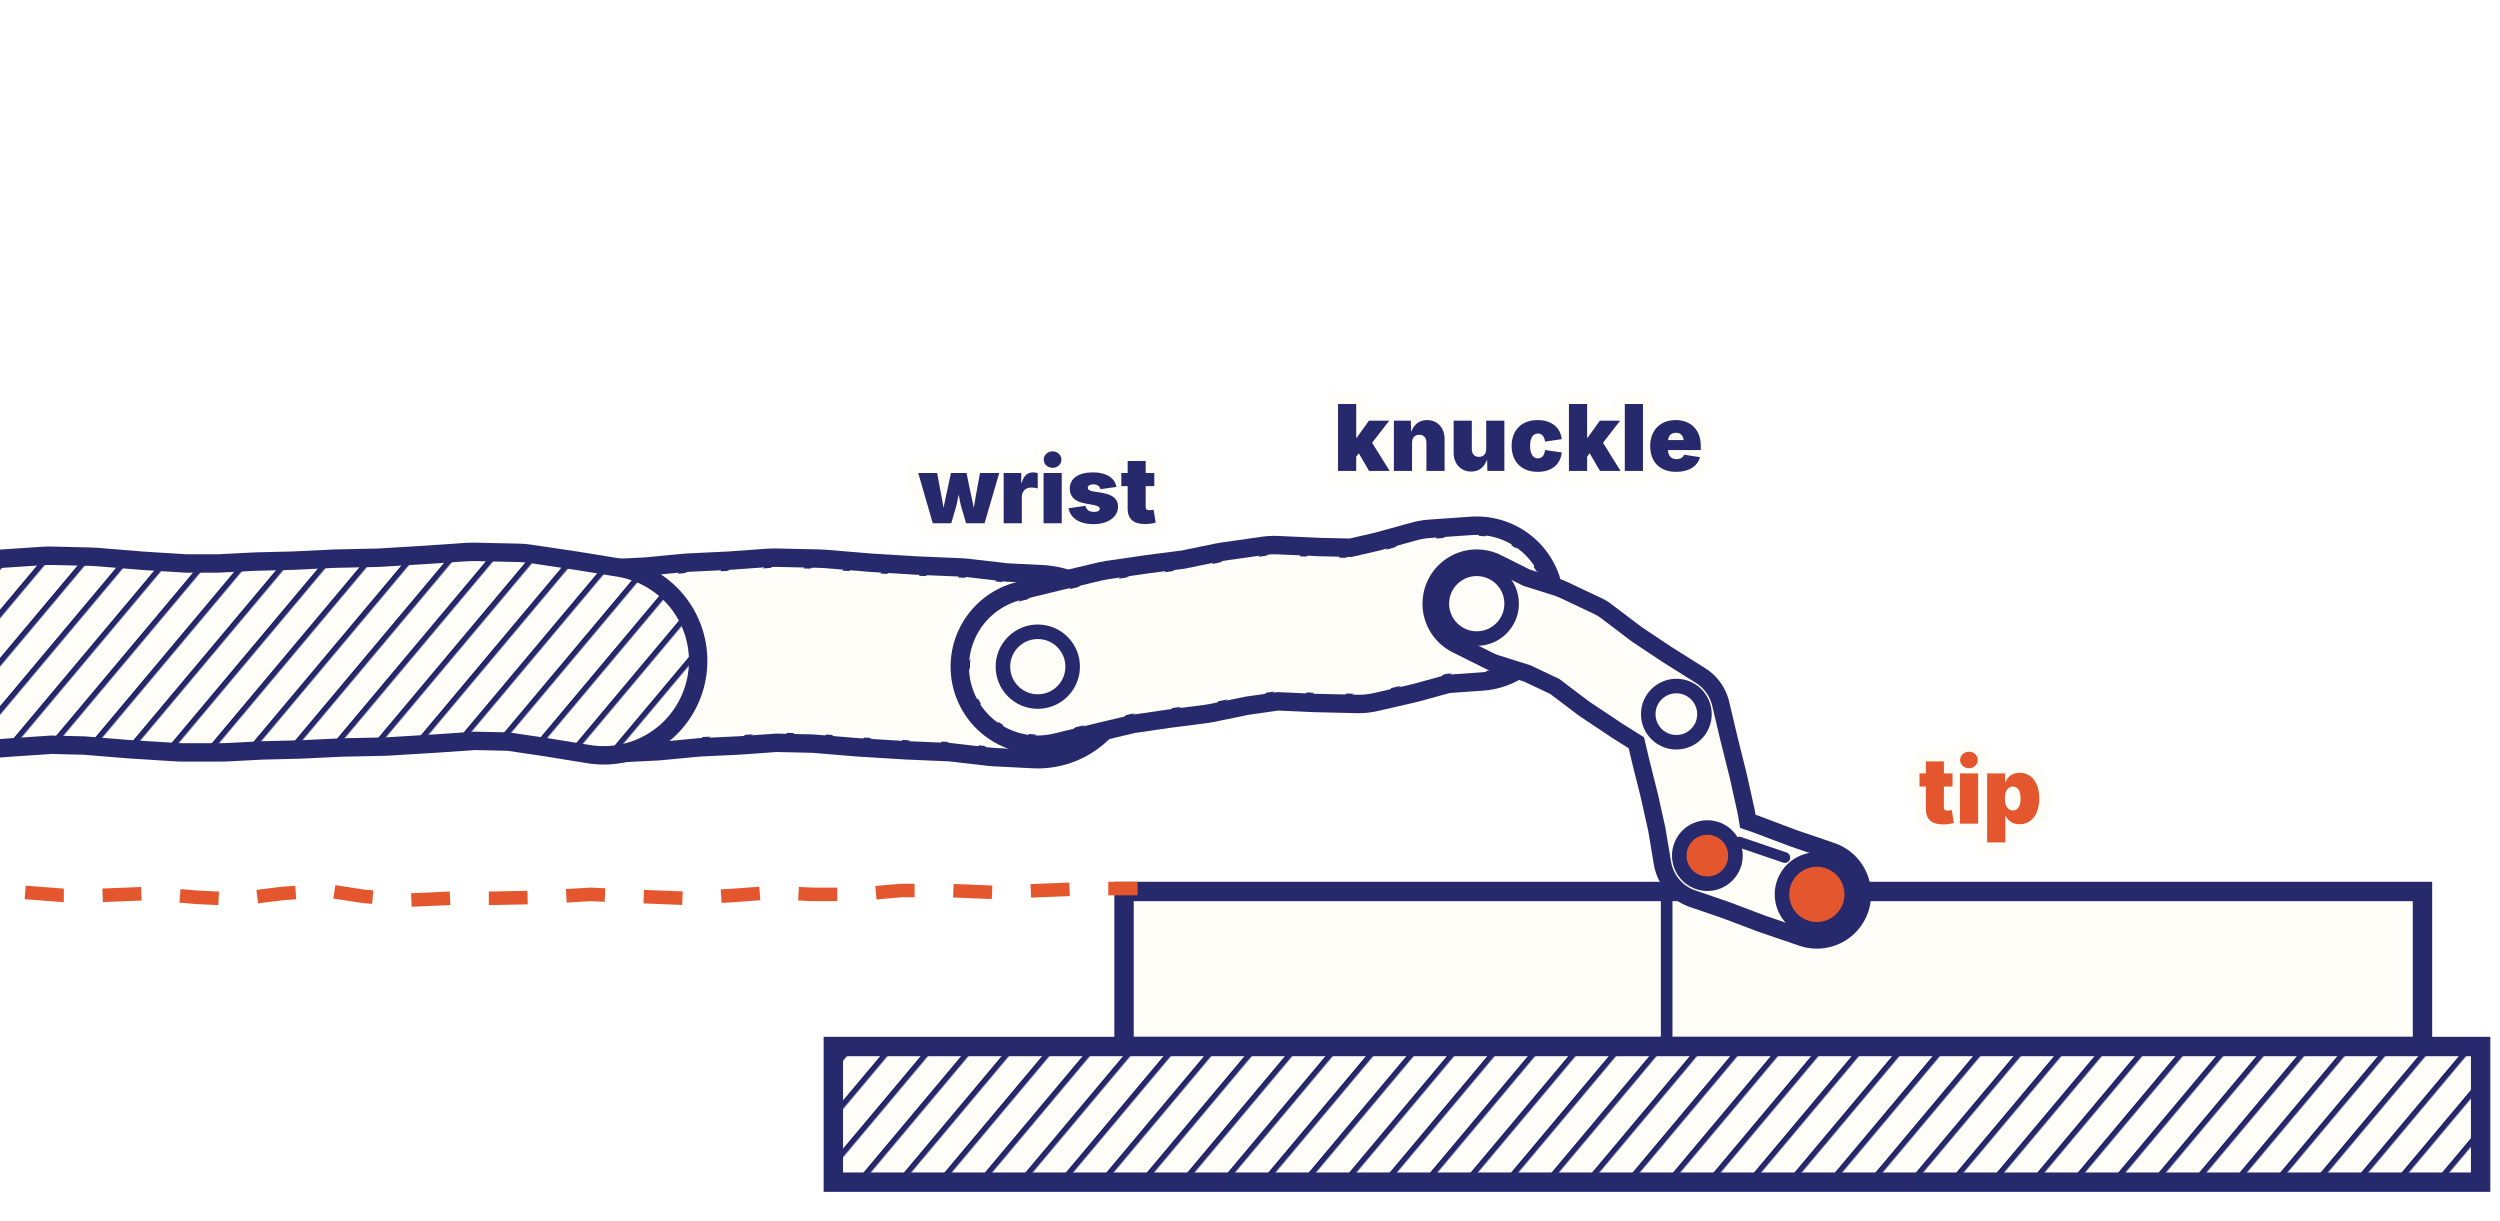
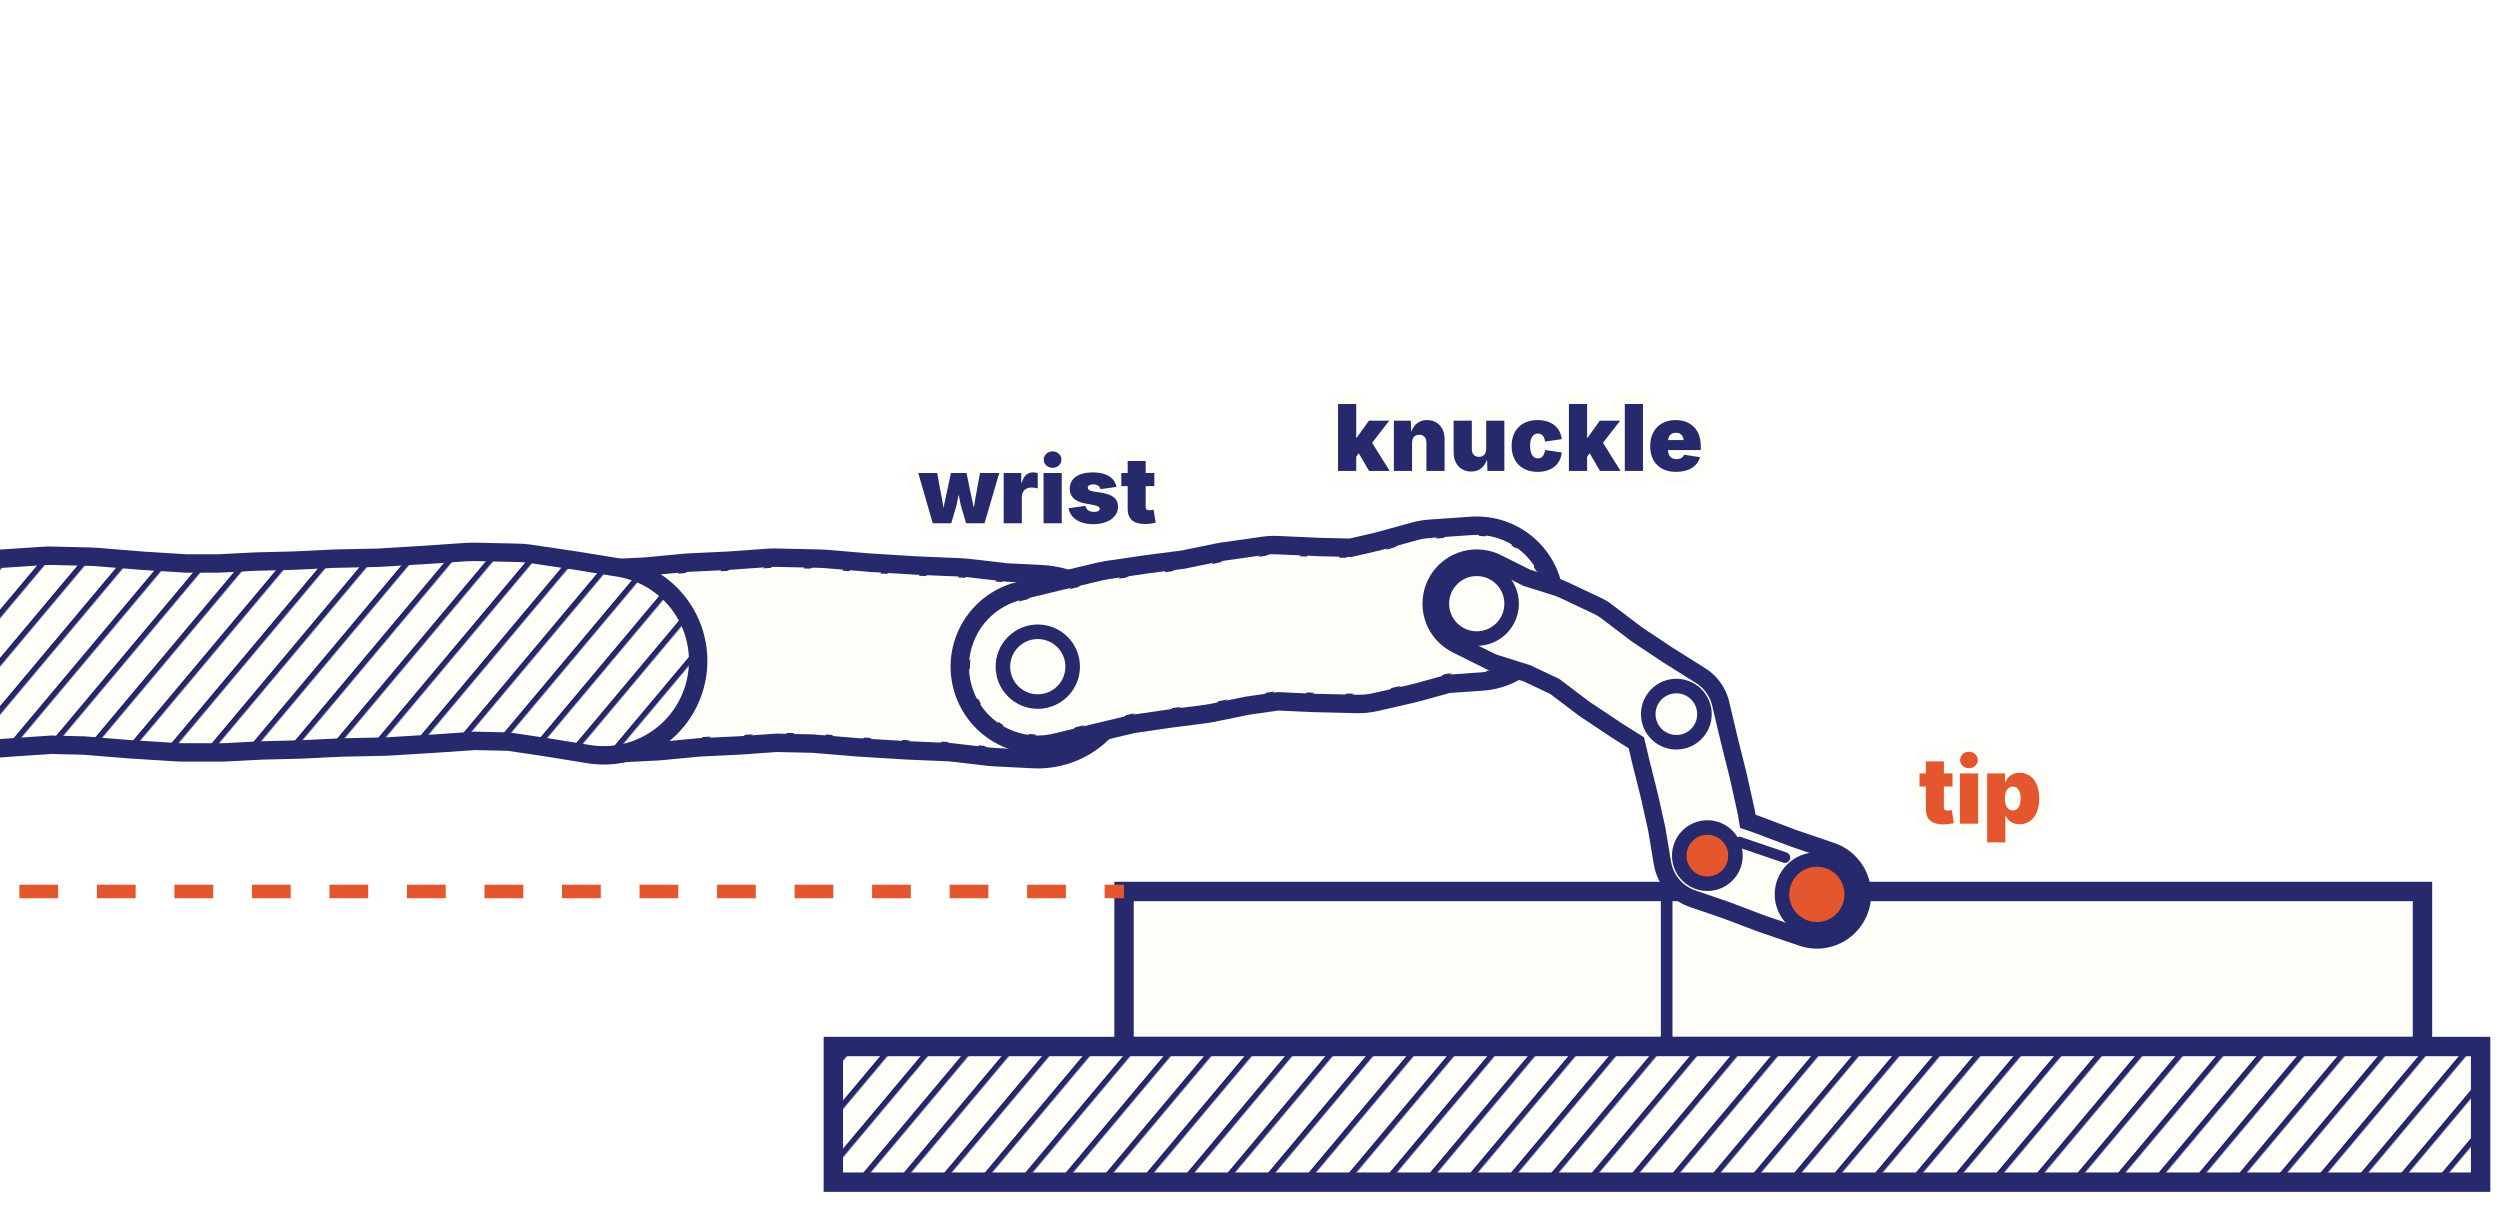
<svg xmlns="http://www.w3.org/2000/svg" viewBox="34 26 258 126" width="516" height="252">
  <defs>
    <pattern id="hgnail20" width="3.2" height="3.2" patternUnits="userSpaceOnUse" patternTransform="rotate(40)">
      <rect width="3.2" height="3.2" fill="#fffdf7" />
      <line x1="0" y1="0" x2="0" y2="3.2" stroke="#26296b" stroke-width="1.15" />
    </pattern>
  </defs>
  <rect x="150" y="118" width="134" height="16" fill="#fffdf7" stroke="#26296b" stroke-width="2" />
  <line x1="206.0" y1="118.0" x2="206.0" y2="134.0" stroke="#26296b" stroke-width="1.2" stroke-linecap="round" />
  <path d="M120,134 L290,134 L290,148 L120,148 Z" fill="url(#hgnail20)" stroke="#26296b" stroke-width="2" />
-   <path d="M36.6 118.1l3.9.3 4 0 5-.2 4.8.4 4.1.2 4.8-.6 4.4-.3 3.9.6 4.5.4 4.5-.2 4.4 0 5-.1 5-.3 4.6.2 5.2.2 5.1-.3 4-.3 4 .2 4.6 0 4.6-.4 4.9 0 4.8.2 4.6-.2 5-.2 5.1 0" stroke="#e4572e" stroke-width="1.4" stroke-dasharray="4 4" fill="none" />
+   <line x1="36" y1="118" x2="150" y2="118" stroke="#e4572e" stroke-width="1.4" stroke-dasharray="4 4" />
  <path d="M20.3 94.2l4.2-.1 4.6-.3 5.3-.4 4.7-.3 4.2.1 5 .4 4.9.3 3.9 0 4-.2 4.1-.2 4.2-.1 4.9-.2 5-.3 4.4-.2 4.6.2 4.8.8 4.2.5 4-.2 4.2-.4 4.2-.2 4.2-.3 4.5.1 4.8.4 4.9.3 4.7.2 4.3.5 4 .2" fill="none" stroke="#26296b" stroke-width="21.0" stroke-linecap="round" stroke-linejoin="round" />
  <path d="M20.3 94.2l4.2-.1 4.6-.3 5.3-.4 4.7-.3 4.2.1 5 .4 4.9.3 3.9 0 4-.2 4.1-.2 4.2-.1 4.9-.2 5-.3 4.4-.2 4.6.2 4.8.8 4.2.5 4-.2 4.2-.4 4.2-.2 4.2-.3 4.5.1 4.8.4 4.9.3 4.7.2 4.3.5 4 .2" fill="none" stroke="url(#hgnail20)" stroke-width="17.2" stroke-linecap="round" stroke-linejoin="round" />
  <path d="M20.3 94.2l4.2-.1 4.6-.3 5.3-.4 4.7-.3 4.2.1 5 .4 4.9.3 3.9 0 4-.2 4.1-.2 4.2-.1 4.9-.2 5-.3 4.4-.2 4.6.2 4.8.8 4.2.5 4-.2 4.2-.4 4.2-.2 4.2-.3 4.5.1 4.8.4 4.9.3 4.7.2 4.3.5 4 .2" fill="none" stroke="#fffdf7" stroke-width="17" stroke-linecap="round" stroke-linejoin="round" />
  <path d="M16.4 94.1l4.2.1 4.1-.1 4.6-.3 5.3-.4 4.5-.3 4.1.1 4.9.4 4.8.3 3.9 0 3.9-.2 4-.1 4.1-.2 4.7-.1 4.9-.3 4.4-.3 4.5.1 4.7.7 4.3.7" fill="none" stroke="#26296b" stroke-width="21.4" stroke-linecap="round" stroke-linejoin="round" />
  <path d="M16.4 94.1l4.2.1 4.1-.1 4.6-.3 5.3-.4 4.5-.3 4.1.1 4.9.4 4.8.3 3.9 0 3.9-.2 4-.1 4.1-.2 4.7-.1 4.9-.3 4.4-.3 4.5.1 4.7.7 4.3.7" fill="none" stroke="url(#hgnail20)" stroke-width="17.6" stroke-linecap="round" stroke-linejoin="round" />
  <path d="M141.1 94.8l4.1-1 4.2-1 4.1-.6 3.9-.5 3.9-.8 4.2-.6 4.4.2 4.3.1 3.9-.9 4-1.1 4.3-.3" fill="none" stroke="#26296b" stroke-width="18.0" stroke-linecap="round" stroke-linejoin="round" />
  <path d="M141.1 94.8l4.1-1 4.2-1 4.1-.6 3.9-.5 3.9-.8 4.2-.6 4.4.2 4.3.1 3.9-.9 4-1.1 4.3-.3" fill="none" stroke="url(#hgnail20)" stroke-width="14.2" stroke-linecap="round" stroke-linejoin="round" />
  <path d="M141.1 94.8l4.1-1 4.2-1 4.1-.6 3.9-.5 3.9-.8 4.2-.6 4.4.2 4.3.1 3.9-.9 4-1.1 4.3-.3" fill="none" stroke="#fffdf7" stroke-width="14" stroke-linecap="round" stroke-linejoin="round" />
  <path d="M186.4 88.3l3.4 1.7 3.5 1.1 3.6 1.7 3.3 2.5 3.3 2.2 3.5 2.2 .9 3.8 .9 3.6 .8 3.6 .6 3.6 3.5 1.2 3.7 1.4 4.1 1.4" fill="none" stroke="#26296b" stroke-width="11.2" stroke-linecap="round" stroke-linejoin="round" />
  <path d="M186.4 88.3l3.4 1.7 3.5 1.1 3.6 1.7 3.3 2.5 3.3 2.2 3.5 2.2 .9 3.8 .9 3.6 .8 3.6 .6 3.6 3.5 1.2 3.7 1.4 4.1 1.4" fill="none" stroke="url(#hgnail20)" stroke-width="7.4" stroke-linecap="round" stroke-linejoin="round" />
  <path d="M186.4 88.3l3.4 1.7 3.5 1.1 3.6 1.7 3.3 2.5 3.3 2.2 3.5 2.2 .9 3.8 .9 3.6 .8 3.6 .6 3.6 3.5 1.2 3.7 1.4 4.1 1.4" fill="none" stroke="#fffdf7" stroke-width="7.6" stroke-linecap="round" stroke-linejoin="round" />
  <g transform="translate(-0.7 0)">
    <line x1="214.2" y1="112.9" x2="218.9" y2="114.5" stroke="#26296b" stroke-width="1.1" stroke-linecap="round" />
  </g>
  <g transform="translate(-0.5 0.1)">
    <circle cx="207.5" cy="99.6" r="2.9" fill="#fffdf7" stroke="#26296b" stroke-width="1.5" />
  </g>
  <g transform="translate(-0.4 0)">
    <circle cx="210.6" cy="114.3" r="2.9" fill="#e4572e" stroke="#26296b" stroke-width="1.5" />
  </g>
  <g transform="translate(0 0.8)">
    <circle cx="141.1" cy="94.0" r="3.6" fill="#fffdf7" stroke="#26296b" stroke-width="1.5" />
  </g>
  <g transform="translate(-0.3 0.7)">
    <circle cx="186.7" cy="87.6" r="3.6" fill="#fffdf7" stroke="#26296b" stroke-width="1.5" />
  </g>
  <g transform="translate(-0.5 0.3)">
    <circle cx="222.0" cy="118.0" r="3.6" fill="#e4572e" stroke="#26296b" stroke-width="1.5" />
  </g>
  <text stroke="#fffdf7" stroke-width="2.4" stroke-linejoin="round" paint-order="stroke" x="141.1" y="80.0" text-anchor="middle" font-size="9.5" font-weight="900" fill="#26296b" font-family="Inter,sans-serif">wrist</text>
  <text stroke="#fffdf7" stroke-width="2.4" stroke-linejoin="round" paint-order="stroke" x="190.7" y="74.6" text-anchor="middle" font-size="9.5" font-weight="900" fill="#26296b" font-family="Inter,sans-serif">knuckle</text>
  <text stroke="#fffdf7" stroke-width="2.4" stroke-linejoin="round" paint-order="stroke" x="232.0" y="111.0" text-anchor="start" font-size="9.5" font-weight="900" fill="#e4572e" font-family="Inter,sans-serif">tip</text>
</svg>
